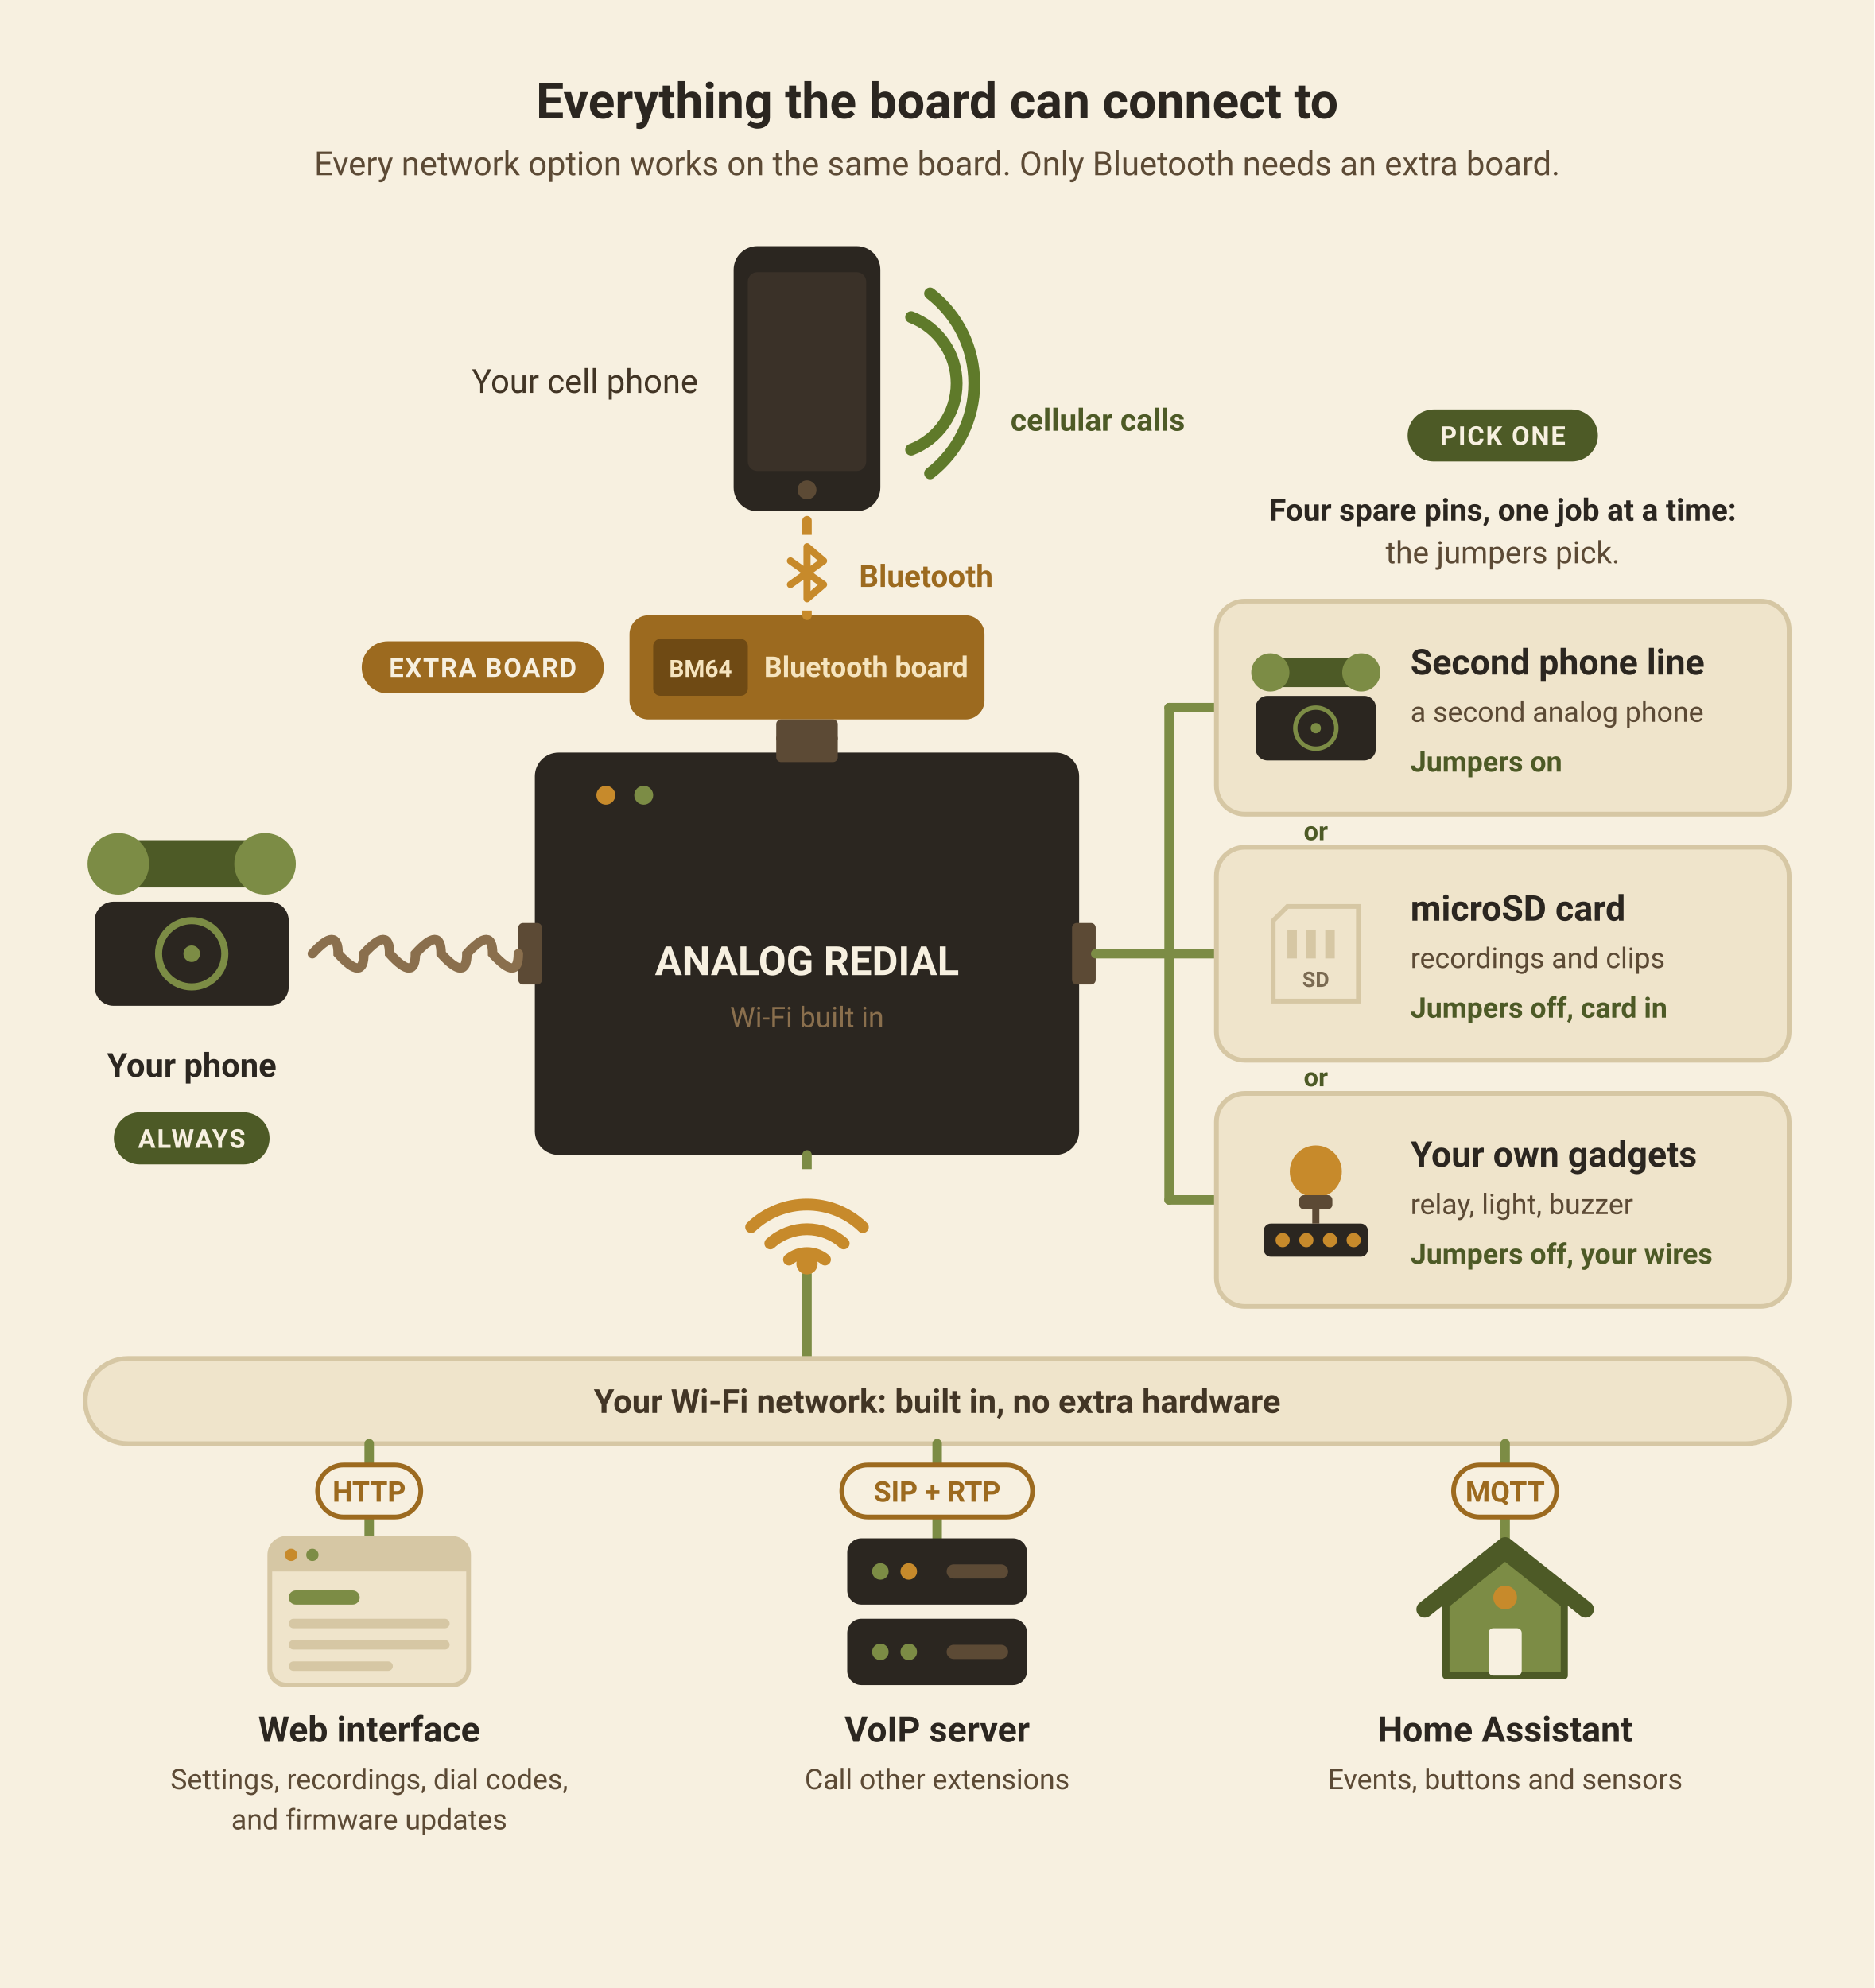
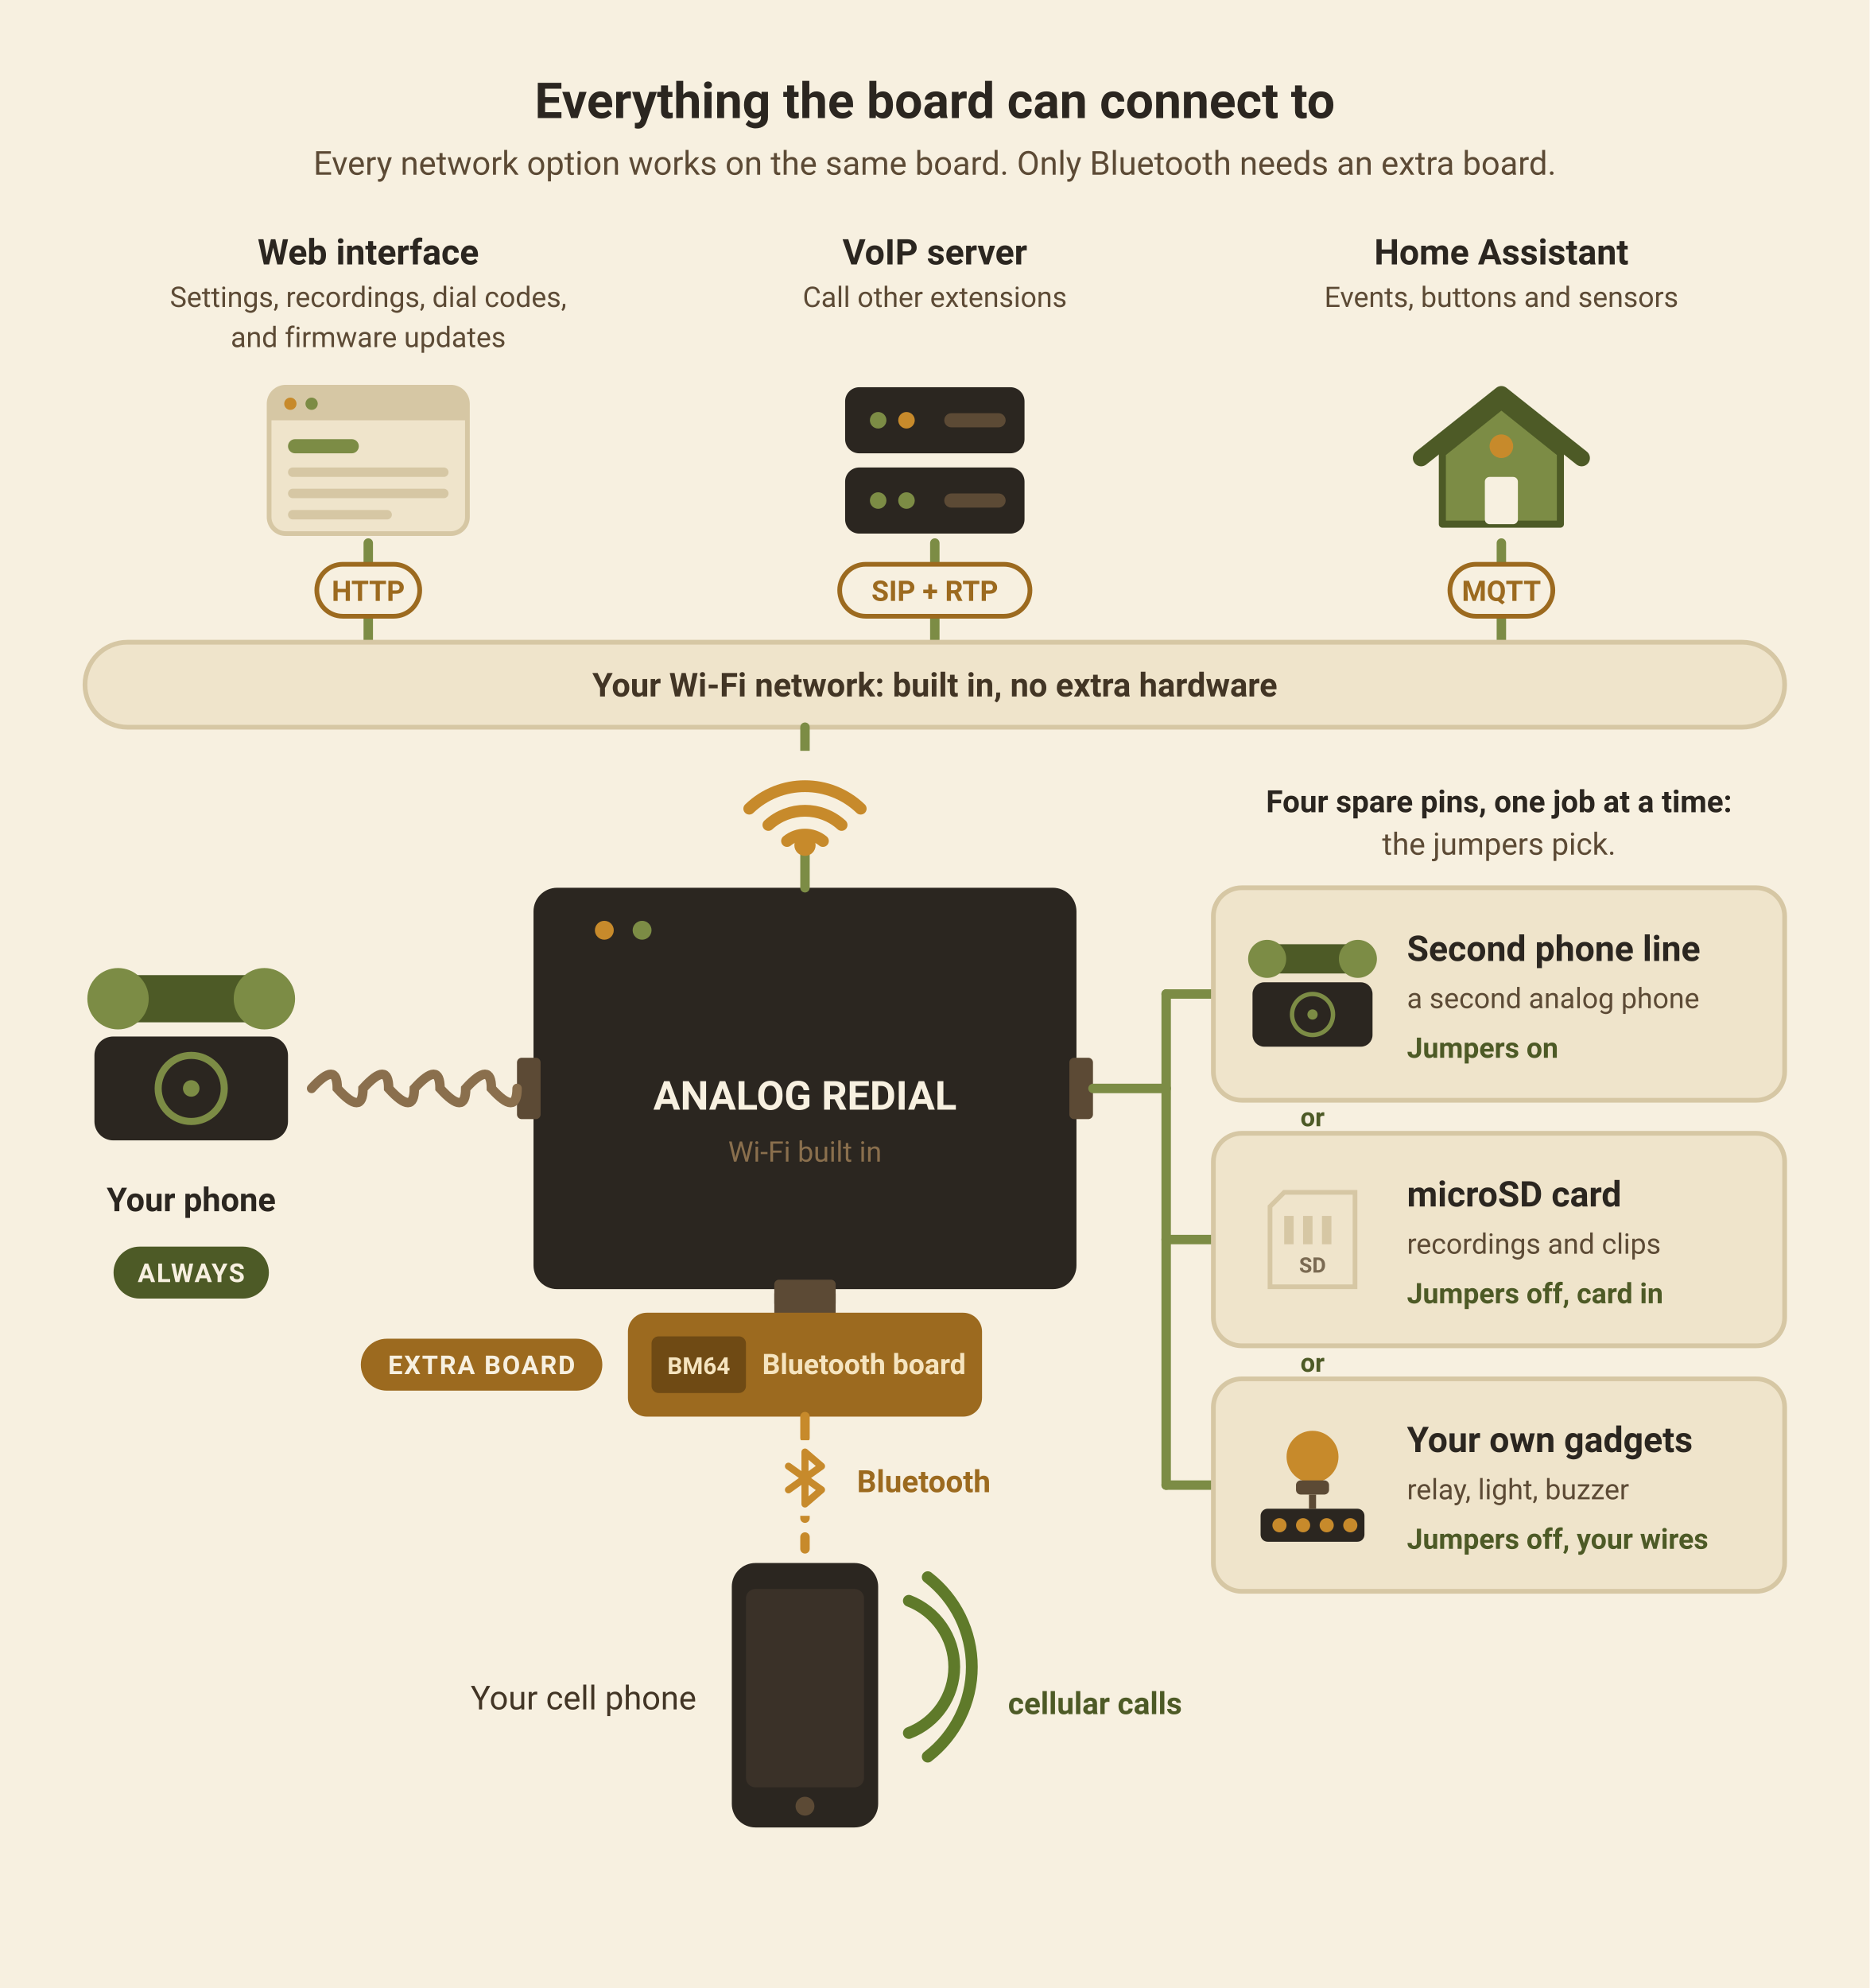
- <svg xmlns="http://www.w3.org/2000/svg" viewBox="0 0 792 840" width="792" height="840" role="img" aria-label="Everything the Analog Redial board can connect to: one phone always, then a second line or a microSD card or your own gadgets on four spare pins, chosen with the J5 jumpers; Wi-Fi to the web interface, a VoIP server and Home Assistant; and Bluetooth through an extra adapter board">
-   <rect id="background" width="792" height="840" fill="#f7f0e0" />
+ <svg xmlns="http://www.w3.org/2000/svg" viewBox="0 0 792 842" width="792" height="842" role="img" aria-label="Everything the Analog Redial board can connect to: one phone always, then a second line or a microSD card or your own gadgets on four spare pins, chosen with the J5 jumpers; Wi-Fi to the web interface, a VoIP server and Home Assistant; and Bluetooth through an extra adapter board">
+   <rect id="background" width="792" height="842" fill="#f7f0e0" />
  <g font-family="system-ui, -apple-system, Segoe UI, Roboto, sans-serif">
    <g id="diagram" transform="translate(36,26) scale(1)">
      <g id="title">
        <text x="360" y="24" text-anchor="middle" font-size="21" font-weight="700" fill="#2b2620">Everything the board can connect to</text>
      </g>
      <g id="subtitle">
        <text x="360" y="48" text-anchor="middle" font-size="14" font-weight="400" fill="#5c4a35">Every network option works on the same board. Only Bluetooth needs an extra board.</text>
      </g>
-       <g id="board" transform="translate(190,292)">
+       <g id="label-web">
+         <text x="120" y="86" text-anchor="middle" font-size="15" font-weight="600" fill="#2b2620">Web interface</text>
+       </g>
+       <g id="desc-web-1">
+         <text x="120" y="104" text-anchor="middle" font-size="12" font-weight="400" fill="#5c4a35">Settings, recordings, dial codes,</text>
+       </g>
+       <g id="desc-web-2">
+         <text x="120" y="121" text-anchor="middle" font-size="12" font-weight="400" fill="#5c4a35">and firmware updates</text>
+       </g>
+       <g id="service-web" transform="translate(78,138)">
+         <rect x="0" y="0" width="84" height="62" rx="7" fill="#efe4cb" stroke="#d6c7a4" stroke-width="2" />
+         <path d="M 0 14 H 84 V 7 a 7 7 0 0 0 -7 -7 H 7 a 7 7 0 0 0 -7 7 Z" fill="#d6c7a4" />
+         <circle cx="9" cy="7" r="2.6" fill="#c78a2b" />
+         <circle cx="18" cy="7" r="2.6" fill="#7c8c45" />
+         <rect x="8" y="22" width="30" height="6" rx="3" fill="#7c8c45" />
+         <rect x="8" y="34" width="68" height="4" rx="2" fill="#d6c7a4" />
+         <rect x="8" y="43" width="68" height="4" rx="2" fill="#d6c7a4" />
+         <rect x="8" y="52" width="44" height="4" rx="2" fill="#d6c7a4" />
+       </g>
+       <g id="link-web">
+         <line x1="120" y1="204" x2="120" y2="246" stroke="#7c8c45" stroke-width="4" stroke-linecap="round" />
+       </g>
+       <g id="protocol-web">
+         <rect x="98.2" y="213" width="43.6" height="22" rx="11" fill="#f7f0e0" stroke="#9c6a1f" stroke-width="2" />
+         <text x="120" y="228.5" text-anchor="middle" font-size="12" font-weight="600" fill="#9c6a1f">HTTP</text>
+       </g>
+       <g id="label-voip">
+         <text x="360" y="86" text-anchor="middle" font-size="15" font-weight="600" fill="#2b2620">VoIP server</text>
+       </g>
+       <g id="desc-voip-1">
+         <text x="360" y="104" text-anchor="middle" font-size="12" font-weight="400" fill="#5c4a35">Call other extensions</text>
+       </g>
+       <g id="service-voip" transform="translate(322,138)">
+         <rect x="0" y="0" width="76" height="28" rx="6" fill="#2b2620" />
+         <rect x="0" y="34" width="76" height="28" rx="6" fill="#2b2620" />
+         <circle cx="14" cy="14" r="3.5" fill="#7c8c45" />
+         <circle cx="26" cy="14" r="3.5" fill="#c78a2b" />
+         <rect x="42" y="11" width="26" height="6" rx="3" fill="#5c4a35" />
+         <circle cx="14" cy="48" r="3.5" fill="#7c8c45" />
+         <circle cx="26" cy="48" r="3.5" fill="#7c8c45" />
+         <rect x="42" y="45" width="26" height="6" rx="3" fill="#5c4a35" />
+       </g>
+       <g id="link-voip">
+         <line x1="360" y1="204" x2="360" y2="246" stroke="#7c8c45" stroke-width="4" stroke-linecap="round" />
+       </g>
+       <g id="protocol-voip">
+         <rect x="319.7" y="213" width="80.6" height="22" rx="11" fill="#f7f0e0" stroke="#9c6a1f" stroke-width="2" />
+         <text x="360" y="228.5" text-anchor="middle" font-size="12" font-weight="600" fill="#9c6a1f">SIP + RTP</text>
+       </g>
+       <g id="label-home">
+         <text x="600" y="86" text-anchor="middle" font-size="15" font-weight="600" fill="#2b2620">Home Assistant</text>
+       </g>
+       <g id="desc-home-1">
+         <text x="600" y="104" text-anchor="middle" font-size="12" font-weight="400" fill="#5c4a35">Events, buttons and sensors</text>
+       </g>
+       <g id="service-home" transform="translate(562,138)">
+         <path d="M 4 30 L 38 3 L 72 30" fill="none" stroke="#4d5a26" stroke-width="7" stroke-linecap="round" stroke-linejoin="round" />
+         <path d="M 13 28 V 58 H 63 V 28 L 38 8 Z" fill="#7c8c45" stroke="#4d5a26" stroke-width="3" stroke-linejoin="round" />
+         <rect x="31" y="38" width="14" height="20" rx="2" fill="#f7f0e0" />
+         <circle cx="38" cy="25" r="5" fill="#c78a2b" />
+       </g>
+       <g id="link-home">
+         <line x1="600" y1="204" x2="600" y2="246" stroke="#7c8c45" stroke-width="4" stroke-linecap="round" />
+       </g>
+       <g id="protocol-home">
+         <rect x="578.2" y="213" width="43.6" height="22" rx="11" fill="#f7f0e0" stroke="#9c6a1f" stroke-width="2" />
+         <text x="600" y="228.5" text-anchor="middle" font-size="12" font-weight="600" fill="#9c6a1f">MQTT</text>
+       </g>
+       <g id="wifi-network">
+         <rect x="0" y="246" width="720" height="36" rx="18" fill="#efe4cb" stroke="#d6c7a4" stroke-width="2" />
+         <text x="360.0" y="269" text-anchor="middle" font-size="14" font-weight="600" fill="#423525">Your Wi-Fi network: built in, no extra hardware</text>
+       </g>
+       <g id="board" transform="translate(190,350)">
        <rect id="pcb" x="0" y="0" width="230" height="170" rx="10" fill="#2b2620" />
        <rect id="jack-line-1" x="-7" y="72" width="10" height="26" rx="2" fill="#5c4a35" />
        <rect id="options-connector" x="227" y="72" width="10" height="26" rx="2" fill="#5c4a35" />
-         <rect id="adapter-header" x="102" y="-8" width="26" height="12" rx="2" fill="#5c4a35" />
+         <rect id="adapter-header" x="102" y="166" width="26" height="12" rx="2" fill="#5c4a35" />
        <circle id="led-1" cx="30" cy="18" r="4" fill="#c78a2b" />
        <circle id="led-2" cx="46" cy="18" r="4" fill="#7c8c45" />
        <text x="115" y="94" text-anchor="middle" font-size="17" font-weight="600" fill="#f7f0e0">ANALOG REDIAL</text>
        <text x="115" y="116" text-anchor="middle" font-size="12" fill="#8a6f4d">Wi-Fi built in</text>
      </g>
-       <g id="phone-line-1" transform="translate(0,323)">
+       <g id="link-wifi">
+         <line x1="305" y1="282" x2="305" y2="350" stroke="#7c8c45" stroke-width="4" stroke-linecap="round" />
+       </g>
+       <g id="wifi" transform="translate(275,294)">
+         <rect x="-6" y="-2" width="72" height="44" rx="8" fill="#f7f0e0" />
+         <path d="M 6.4 22.5 A 34 34 0 0 1 53.6 22.5" fill="none" stroke="#c78a2b" stroke-width="5" stroke-linecap="round" />
+         <path d="M 14.5 29.4 A 23 23 0 0 1 45.5 29.4" fill="none" stroke="#c78a2b" stroke-width="5" stroke-linecap="round" />
+         <path d="M 22.4 36.2 A 12 12 0 0 1 37.6 36.2" fill="none" stroke="#c78a2b" stroke-width="5" stroke-linecap="round" />
+         <circle cx="30" cy="40" r="4.5" fill="#c78a2b" transform="translate(0,-2)" />
+       </g>
+       <g id="phone-line-1" transform="translate(0,381)">
        <g id="handset">
          <line x1="14" y1="16" x2="76" y2="16" stroke="#4d5a26" stroke-width="20" stroke-linecap="round" />
          <circle cx="14" cy="16" r="13" fill="#7c8c45" />
          <circle cx="76" cy="16" r="13" fill="#7c8c45" />
        </g>
        <g id="body">
          <rect x="4" y="32" width="82" height="44" rx="8" fill="#2b2620" />
          <circle cx="45" cy="54" r="14" fill="none" stroke="#7c8c45" stroke-width="3" />
          <circle cx="45" cy="54" r="3.5" fill="#7c8c45" />
        </g>
      </g>
-       <g id="cord-line-1" transform="translate(96,377)">
+       <g id="cord-line-1" transform="translate(96,435)">
        <path d="M 0 0 q 10.88 -12 10.88 0 q 10.88 12 10.88 0 q 10.88 -12 10.88 0 q 10.88 12 10.88 0 q 10.88 -12 10.88 0 q 10.88 12 10.88 0 q 10.88 -12 10.88 0 q 10.88 12 10.88 0" fill="none" stroke="#8a6f4d" stroke-width="4" stroke-linecap="round" />
      </g>
      <g id="label-line-1">
-         <text x="45" y="429" text-anchor="middle" font-size="14" font-weight="600" fill="#2b2620">Your phone</text>
+         <text x="45" y="487" text-anchor="middle" font-size="14" font-weight="600" fill="#2b2620">Your phone</text>
      </g>
      <g id="tag-always">
-         <rect x="12.1" y="444" width="65.8" height="22" rx="11" fill="#4d5a26" />
-         <text x="45" y="459" text-anchor="middle" font-size="11" font-weight="700" letter-spacing="0.6" fill="#f7f0e0">ALWAYS</text>
+         <rect x="12.1" y="502" width="65.8" height="22" rx="11" fill="#4d5a26" />
+         <text x="45" y="517" text-anchor="middle" font-size="11" font-weight="700" letter-spacing="0.6" fill="#f7f0e0">ALWAYS</text>
+       </g>
+       <g id="pick-one-heading-1">
+         <text x="599" y="318" text-anchor="middle" font-size="13" font-weight="700" fill="#2b2620">Four spare pins, one job at a time:</text>
+       </g>
+       <g id="pick-one-heading-2">
+         <text x="599" y="336" text-anchor="middle" font-size="13" font-weight="400" fill="#5c4a35">the jumpers pick.</text>
      </g>
      <g id="link-options">
-         <line x1="427" y1="377" x2="458" y2="377" stroke="#7c8c45" stroke-width="4" stroke-linecap="round" />
+         <line x1="427" y1="435" x2="458" y2="435" stroke="#7c8c45" stroke-width="4" stroke-linecap="round" />
      </g>
      <g id="link-options-spine">
-         <line x1="458" y1="273" x2="458" y2="481" stroke="#7c8c45" stroke-width="4" stroke-linecap="round" />
+         <line x1="458" y1="395" x2="458" y2="603" stroke="#7c8c45" stroke-width="4" stroke-linecap="round" />
      </g>
      <g id="stub-line-2">
-         <line x1="458" y1="273" x2="478" y2="273" stroke="#7c8c45" stroke-width="4" stroke-linecap="round" />
-       </g>
-       <g id="option-line-2" transform="translate(478,228)">
+         <line x1="458" y1="395" x2="478" y2="395" stroke="#7c8c45" stroke-width="4" stroke-linecap="round" />
+       </g>
+       <g id="option-line-2" transform="translate(478,350)">
        <rect width="242" height="90" rx="12" fill="#efe4cb" stroke="#d6c7a4" stroke-width="2" />
        <g transform="translate(14.1,20.2) scale(0.62)">
          <g id="handset">
            <line x1="14" y1="16" x2="76" y2="16" stroke="#4d5a26" stroke-width="20" stroke-linecap="round" />
            <circle cx="14" cy="16" r="13" fill="#7c8c45" />
            <circle cx="76" cy="16" r="13" fill="#7c8c45" />
          </g>
          <g id="body">
            <rect x="4" y="32" width="82" height="44" rx="8" fill="#2b2620" />
            <circle cx="45" cy="54" r="14" fill="none" stroke="#7c8c45" stroke-width="3" />
            <circle cx="45" cy="54" r="3.5" fill="#7c8c45" />
          </g>
        </g>
        <text x="82" y="31" font-size="15" font-weight="600" fill="#2b2620">Second phone line</text>
        <text x="82" y="51" font-size="12" fill="#5c4a35">a second analog phone</text>
        <text x="82" y="72" font-size="12" font-weight="700" fill="#4d5a26">Jumpers on</text>
      </g>
      <g id="or-1">
-         <text x="520" y="329" text-anchor="middle" font-size="11" font-weight="700" fill="#4d5a26">or</text>
+         <text x="520" y="451" text-anchor="middle" font-size="11" font-weight="700" fill="#4d5a26">or</text>
      </g>
      <g id="stub-microsd">
-         <line x1="458" y1="377" x2="478" y2="377" stroke="#7c8c45" stroke-width="4" stroke-linecap="round" />
-       </g>
-       <g id="option-microsd" transform="translate(478,332)">
+         <line x1="458" y1="499" x2="478" y2="499" stroke="#7c8c45" stroke-width="4" stroke-linecap="round" />
+       </g>
+       <g id="option-microsd" transform="translate(478,454)">
        <rect width="242" height="90" rx="12" fill="#efe4cb" stroke="#d6c7a4" stroke-width="2" />
        <g transform="translate(24,25) scale(1)">
          <path d="M 6 0 H 36 V 40 H 0 V 6 Z" fill="#efe4cb" stroke="#d6c7a4" stroke-width="2" />
          <rect x="6" y="10" width="4" height="12" fill="#d6c7a4" />
          <rect x="14" y="10" width="4" height="12" fill="#d6c7a4" />
          <rect x="22" y="10" width="4" height="12" fill="#d6c7a4" />
          <text x="18" y="34" text-anchor="middle" font-size="9" font-weight="600" fill="#7a6a52">SD</text>
        </g>
        <text x="82" y="31" font-size="15" font-weight="600" fill="#2b2620">microSD card</text>
        <text x="82" y="51" font-size="12" fill="#5c4a35">recordings and clips</text>
        <text x="82" y="72" font-size="12" font-weight="700" fill="#4d5a26">Jumpers off, card in</text>
      </g>
      <g id="or-2">
-         <text x="520" y="433" text-anchor="middle" font-size="11" font-weight="700" fill="#4d5a26">or</text>
+         <text x="520" y="555" text-anchor="middle" font-size="11" font-weight="700" fill="#4d5a26">or</text>
      </g>
      <g id="stub-pins">
-         <line x1="458" y1="481" x2="478" y2="481" stroke="#7c8c45" stroke-width="4" stroke-linecap="round" />
-       </g>
-       <g id="option-pins" transform="translate(478,436)">
+         <line x1="458" y1="603" x2="478" y2="603" stroke="#7c8c45" stroke-width="4" stroke-linecap="round" />
+       </g>
+       <g id="option-pins" transform="translate(478,558)">
        <rect width="242" height="90" rx="12" fill="#efe4cb" stroke="#d6c7a4" stroke-width="2" />
        <g transform="translate(20,21) scale(1)">
          <circle id="bulb" cx="22" cy="12" r="11" fill="#c78a2b" />
          <rect id="bulb-base" x="15" y="22" width="14" height="6" rx="2" fill="#5c4a35" />
          <rect id="header" x="0" y="34" width="44" height="14" rx="3" fill="#2b2620" />
          <circle cx="8" cy="41" r="3" fill="#c78a2b" />
          <circle cx="18" cy="41" r="3" fill="#c78a2b" />
          <circle cx="28" cy="41" r="3" fill="#c78a2b" />
          <circle cx="38" cy="41" r="3" fill="#c78a2b" />
          <path d="M 22 28 V 34" stroke="#5c4a35" stroke-width="3" />
        </g>
        <text x="82" y="31" font-size="15" font-weight="600" fill="#2b2620">Your own gadgets</text>
        <text x="82" y="51" font-size="12" fill="#5c4a35">relay, light, buzzer</text>
        <text x="82" y="72" font-size="12" font-weight="700" fill="#4d5a26">Jumpers off, your wires</text>
      </g>
-       <g id="tag-pick-one">
-         <rect x="558.8" y="147" width="80.4" height="22" rx="11" fill="#4d5a26" />
-         <text x="599" y="162" text-anchor="middle" font-size="11" font-weight="700" letter-spacing="0.6" fill="#f7f0e0">PICK ONE</text>
-       </g>
-       <g id="pick-one-heading-1">
-         <text x="599" y="194" text-anchor="middle" font-size="13" font-weight="700" fill="#2b2620">Four spare pins, one job at a time:</text>
-       </g>
-       <g id="pick-one-heading-2">
-         <text x="599" y="212" text-anchor="middle" font-size="13" font-weight="400" fill="#5c4a35">the jumpers pick.</text>
-       </g>
-       <g id="bluetooth-adapter" transform="translate(230,234)">
-         <rect id="pcb" x="0" y="0" width="150" height="44" rx="8" fill="#9c6a1f" />
-         <rect id="chip" x="10" y="10" width="40" height="24" rx="3" fill="#6f4a14" />
-         <text x="30" y="26" text-anchor="middle" font-size="10" font-weight="600" fill="#f5e4bf">BM64</text>
-         <text x="100" y="26" text-anchor="middle" font-size="12" font-weight="600" fill="#f5e4bf">Bluetooth board</text>
-         <rect id="plug" x="62" y="44" width="26" height="10" rx="2" fill="#5c4a35" />
+       <g id="bluetooth-adapter" transform="translate(230,520)">
+         <rect id="plug" x="62" y="0" width="26" height="12" rx="2" fill="#5c4a35" />
+         <rect id="pcb" x="0" y="10" width="150" height="44" rx="8" fill="#9c6a1f" />
+         <rect id="chip" x="10" y="20" width="40" height="24" rx="3" fill="#6f4a14" />
+         <text x="30" y="36" text-anchor="middle" font-size="10" font-weight="600" fill="#f5e4bf">BM64</text>
+         <text x="100" y="36" text-anchor="middle" font-size="12" font-weight="600" fill="#f5e4bf">Bluetooth board</text>
      </g>
      <g id="tag-extra-board">
-         <rect x="116.85" y="245" width="102.3" height="22" rx="11" fill="#9c6a1f" />
-         <text x="168" y="260" text-anchor="middle" font-size="11" font-weight="700" letter-spacing="0.6" fill="#f7f0e0">EXTRA BOARD</text>
-       </g>
-       <g id="cell-phone" transform="translate(274,78)">
+         <rect x="116.85" y="541" width="102.3" height="22" rx="11" fill="#9c6a1f" />
+         <text x="168" y="556" text-anchor="middle" font-size="11" font-weight="700" letter-spacing="0.6" fill="#f7f0e0">EXTRA BOARD</text>
+       </g>
+       <g id="link-bluetooth">
+         <line x1="305" y1="574" x2="305" y2="630" stroke="#c78a2b" stroke-width="4" stroke-linecap="round" stroke-dasharray="9 8" />
+       </g>
+       <g id="bluetooth-symbol" transform="translate(297,588)">
+         <rect x="-6" y="-4" width="28" height="32" rx="6" fill="#f7f0e0" />
+         <path d="M 1 7 L 15 17 L 8 23 L 8 1 L 15 7 L 1 17" fill="none" stroke="#c78a2b" stroke-width="3" stroke-linecap="round" stroke-linejoin="round" />
+       </g>
+       <g id="label-bluetooth">
+         <text x="327" y="606" text-anchor="start" font-size="13" font-weight="600" fill="#9c6a1f">Bluetooth</text>
+       </g>
+       <g id="cell-phone" transform="translate(274,636)">
        <rect x="0" y="0" width="62" height="112" rx="10" fill="#2b2620" />
        <rect x="6" y="11" width="50" height="84" rx="4" fill="#3a3128" />
        <circle cx="31" cy="103" r="4" fill="#5c4a35" />
      </g>
      <g id="label-cell-phone">
-         <text x="259" y="140" text-anchor="end" font-size="14" font-weight="400" fill="#423525">Your cell phone</text>
-       </g>
-       <g id="cellular" transform="translate(349,108)">
+         <text x="259" y="698" text-anchor="end" font-size="14" font-weight="400" fill="#423525">Your cell phone</text>
+       </g>
+       <g id="cellular" transform="translate(349,652)">
        <path d="M 0 56 A 30 30 0 0 0 0 0" fill="none" stroke="#5f7a2a" stroke-width="5" stroke-linecap="round" />
        <path d="M 8 66 A 48 48 0 0 0 8 -10" fill="none" stroke="#5f7a2a" stroke-width="5" stroke-linecap="round" transform="translate(0,0)" />
      </g>
      <g id="label-cellular">
-         <text x="391" y="156" text-anchor="start" font-size="13" font-weight="600" fill="#4d5a26">cellular calls</text>
-       </g>
-       <g id="link-bluetooth">
-         <line x1="305" y1="194" x2="305" y2="234" stroke="#c78a2b" stroke-width="4" stroke-linecap="round" stroke-dasharray="9 8" />
-       </g>
-       <g id="bluetooth-symbol" transform="translate(297,204)">
-         <rect x="-6" y="-4" width="28" height="32" rx="6" fill="#f7f0e0" />
-         <path d="M 1 7 L 15 17 L 8 23 L 8 1 L 15 7 L 1 17" fill="none" stroke="#c78a2b" stroke-width="3" stroke-linecap="round" stroke-linejoin="round" />
-       </g>
-       <g id="label-bluetooth">
-         <text x="327" y="222" text-anchor="start" font-size="13" font-weight="600" fill="#9c6a1f">Bluetooth</text>
-       </g>
-       <g id="link-wifi">
-         <line x1="305" y1="462" x2="305" y2="548" stroke="#7c8c45" stroke-width="4" stroke-linecap="round" />
-       </g>
-       <g id="wifi" transform="translate(275,470)">
-         <rect x="-6" y="-2" width="72" height="44" rx="8" fill="#f7f0e0" />
-         <path d="M 6.4 22.5 A 34 34 0 0 1 53.6 22.5" fill="none" stroke="#c78a2b" stroke-width="5" stroke-linecap="round" />
-         <path d="M 14.5 29.4 A 23 23 0 0 1 45.5 29.4" fill="none" stroke="#c78a2b" stroke-width="5" stroke-linecap="round" />
-         <path d="M 22.4 36.2 A 12 12 0 0 1 37.6 36.2" fill="none" stroke="#c78a2b" stroke-width="5" stroke-linecap="round" />
-         <circle cx="30" cy="40" r="4.5" fill="#c78a2b" transform="translate(0,-2)" />
-       </g>
-       <g id="wifi-network">
-         <rect x="0" y="548" width="720" height="36" rx="18" fill="#efe4cb" stroke="#d6c7a4" stroke-width="2" />
-         <text x="360.0" y="571" text-anchor="middle" font-size="14" font-weight="600" fill="#423525">Your Wi-Fi network: built in, no extra hardware</text>
-       </g>
-       <g id="link-web">
-         <line x1="120" y1="584" x2="120" y2="624" stroke="#7c8c45" stroke-width="4" stroke-linecap="round" />
-       </g>
-       <g id="protocol-web">
-         <rect x="98.2" y="593" width="43.6" height="22" rx="11" fill="#f7f0e0" stroke="#9c6a1f" stroke-width="2" />
-         <text x="120" y="608.5" text-anchor="middle" font-size="12" font-weight="600" fill="#9c6a1f">HTTP</text>
-       </g>
-       <g id="service-web" transform="translate(78,624)">
-         <rect x="0" y="0" width="84" height="62" rx="7" fill="#efe4cb" stroke="#d6c7a4" stroke-width="2" />
-         <path d="M 0 14 H 84 V 7 a 7 7 0 0 0 -7 -7 H 7 a 7 7 0 0 0 -7 7 Z" fill="#d6c7a4" />
-         <circle cx="9" cy="7" r="2.6" fill="#c78a2b" />
-         <circle cx="18" cy="7" r="2.6" fill="#7c8c45" />
-         <rect x="8" y="22" width="30" height="6" rx="3" fill="#7c8c45" />
-         <rect x="8" y="34" width="68" height="4" rx="2" fill="#d6c7a4" />
-         <rect x="8" y="43" width="68" height="4" rx="2" fill="#d6c7a4" />
-         <rect x="8" y="52" width="44" height="4" rx="2" fill="#d6c7a4" />
-       </g>
-       <g id="label-web">
-         <text x="120" y="710" text-anchor="middle" font-size="15" font-weight="600" fill="#2b2620">Web interface</text>
-       </g>
-       <g id="desc-web-1">
-         <text x="120" y="730" text-anchor="middle" font-size="12" font-weight="400" fill="#5c4a35">Settings, recordings, dial codes,</text>
-       </g>
-       <g id="desc-web-2">
-         <text x="120" y="747" text-anchor="middle" font-size="12" font-weight="400" fill="#5c4a35">and firmware updates</text>
-       </g>
-       <g id="link-voip">
-         <line x1="360" y1="584" x2="360" y2="624" stroke="#7c8c45" stroke-width="4" stroke-linecap="round" />
-       </g>
-       <g id="protocol-voip">
-         <rect x="319.7" y="593" width="80.6" height="22" rx="11" fill="#f7f0e0" stroke="#9c6a1f" stroke-width="2" />
-         <text x="360" y="608.5" text-anchor="middle" font-size="12" font-weight="600" fill="#9c6a1f">SIP + RTP</text>
-       </g>
-       <g id="service-voip" transform="translate(322,624)">
-         <rect x="0" y="0" width="76" height="28" rx="6" fill="#2b2620" />
-         <rect x="0" y="34" width="76" height="28" rx="6" fill="#2b2620" />
-         <circle cx="14" cy="14" r="3.5" fill="#7c8c45" />
-         <circle cx="26" cy="14" r="3.5" fill="#c78a2b" />
-         <rect x="42" y="11" width="26" height="6" rx="3" fill="#5c4a35" />
-         <circle cx="14" cy="48" r="3.5" fill="#7c8c45" />
-         <circle cx="26" cy="48" r="3.5" fill="#7c8c45" />
-         <rect x="42" y="45" width="26" height="6" rx="3" fill="#5c4a35" />
-       </g>
-       <g id="label-voip">
-         <text x="360" y="710" text-anchor="middle" font-size="15" font-weight="600" fill="#2b2620">VoIP server</text>
-       </g>
-       <g id="desc-voip-1">
-         <text x="360" y="730" text-anchor="middle" font-size="12" font-weight="400" fill="#5c4a35">Call other extensions</text>
-       </g>
-       <g id="link-home">
-         <line x1="600" y1="584" x2="600" y2="624" stroke="#7c8c45" stroke-width="4" stroke-linecap="round" />
-       </g>
-       <g id="protocol-home">
-         <rect x="578.2" y="593" width="43.6" height="22" rx="11" fill="#f7f0e0" stroke="#9c6a1f" stroke-width="2" />
-         <text x="600" y="608.5" text-anchor="middle" font-size="12" font-weight="600" fill="#9c6a1f">MQTT</text>
-       </g>
-       <g id="service-home" transform="translate(562,624)">
-         <path d="M 4 30 L 38 3 L 72 30" fill="none" stroke="#4d5a26" stroke-width="7" stroke-linecap="round" stroke-linejoin="round" />
-         <path d="M 13 28 V 58 H 63 V 28 L 38 8 Z" fill="#7c8c45" stroke="#4d5a26" stroke-width="3" stroke-linejoin="round" />
-         <rect x="31" y="38" width="14" height="20" rx="2" fill="#f7f0e0" />
-         <circle cx="38" cy="25" r="5" fill="#c78a2b" />
-       </g>
-       <g id="label-home">
-         <text x="600" y="710" text-anchor="middle" font-size="15" font-weight="600" fill="#2b2620">Home Assistant</text>
-       </g>
-       <g id="desc-home-1">
-         <text x="600" y="730" text-anchor="middle" font-size="12" font-weight="400" fill="#5c4a35">Events, buttons and sensors</text>
+         <text x="391" y="700" text-anchor="start" font-size="13" font-weight="600" fill="#4d5a26">cellular calls</text>
      </g>
    </g>
  </g>
</svg>
